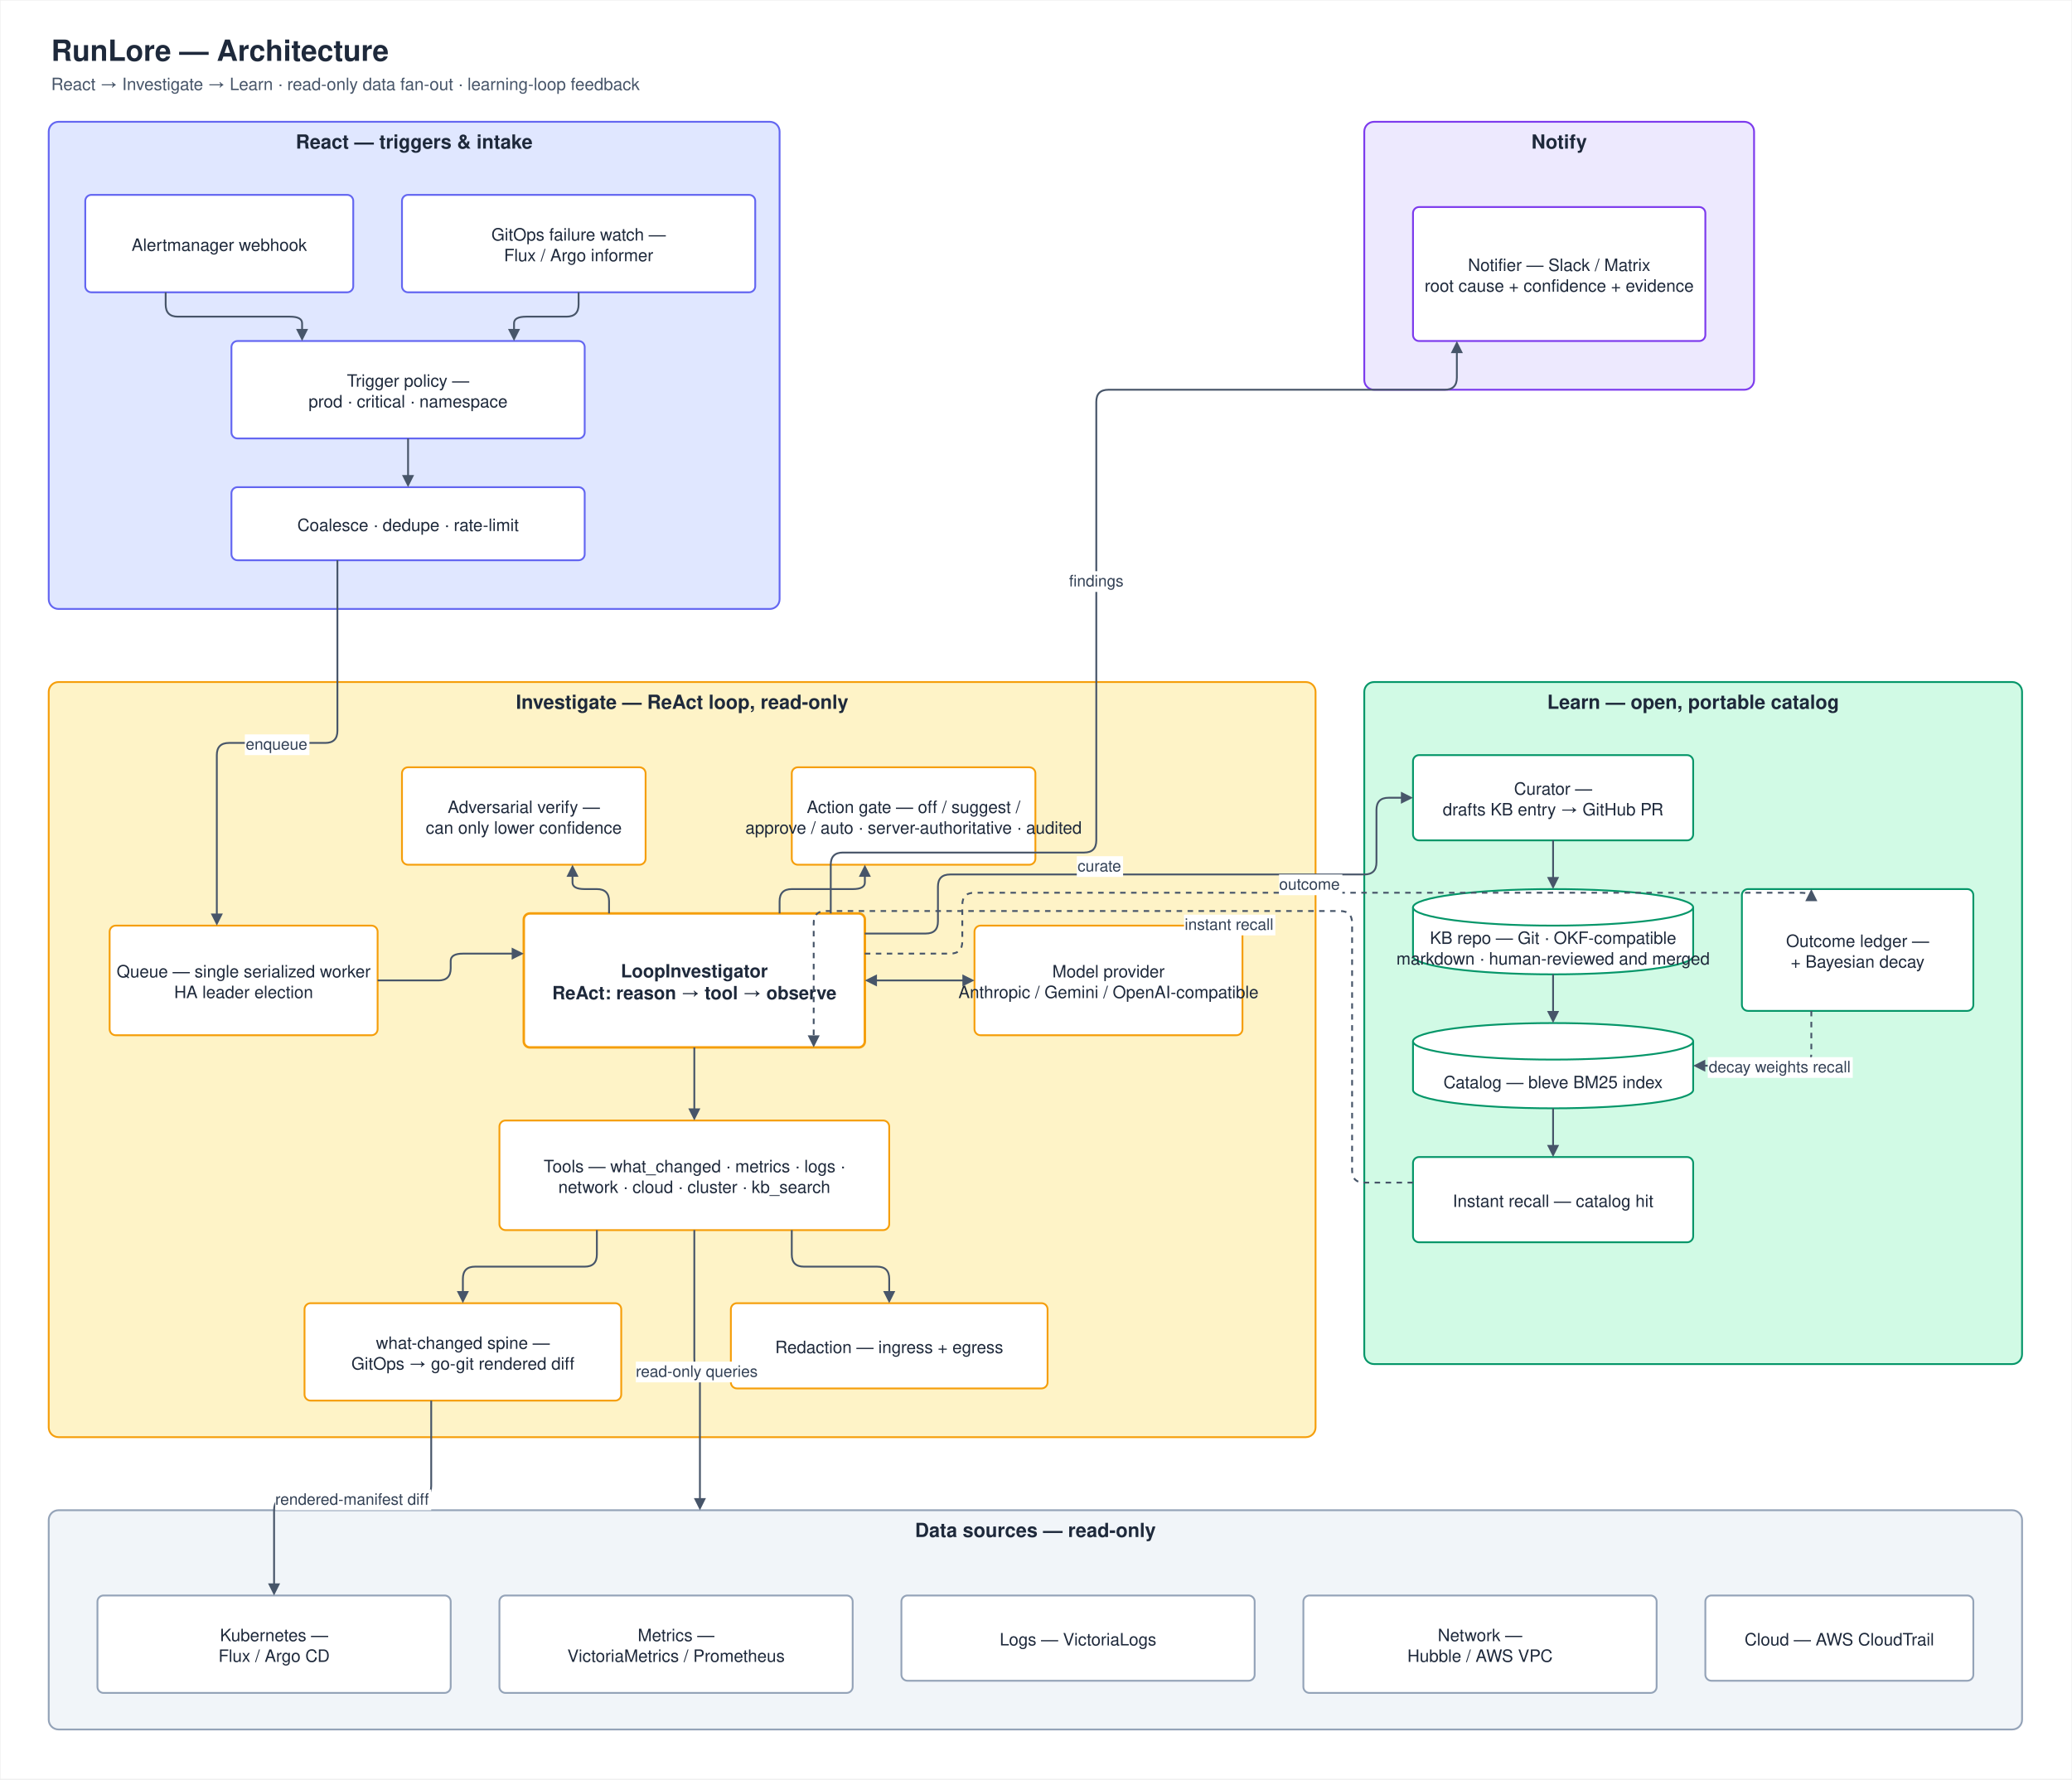
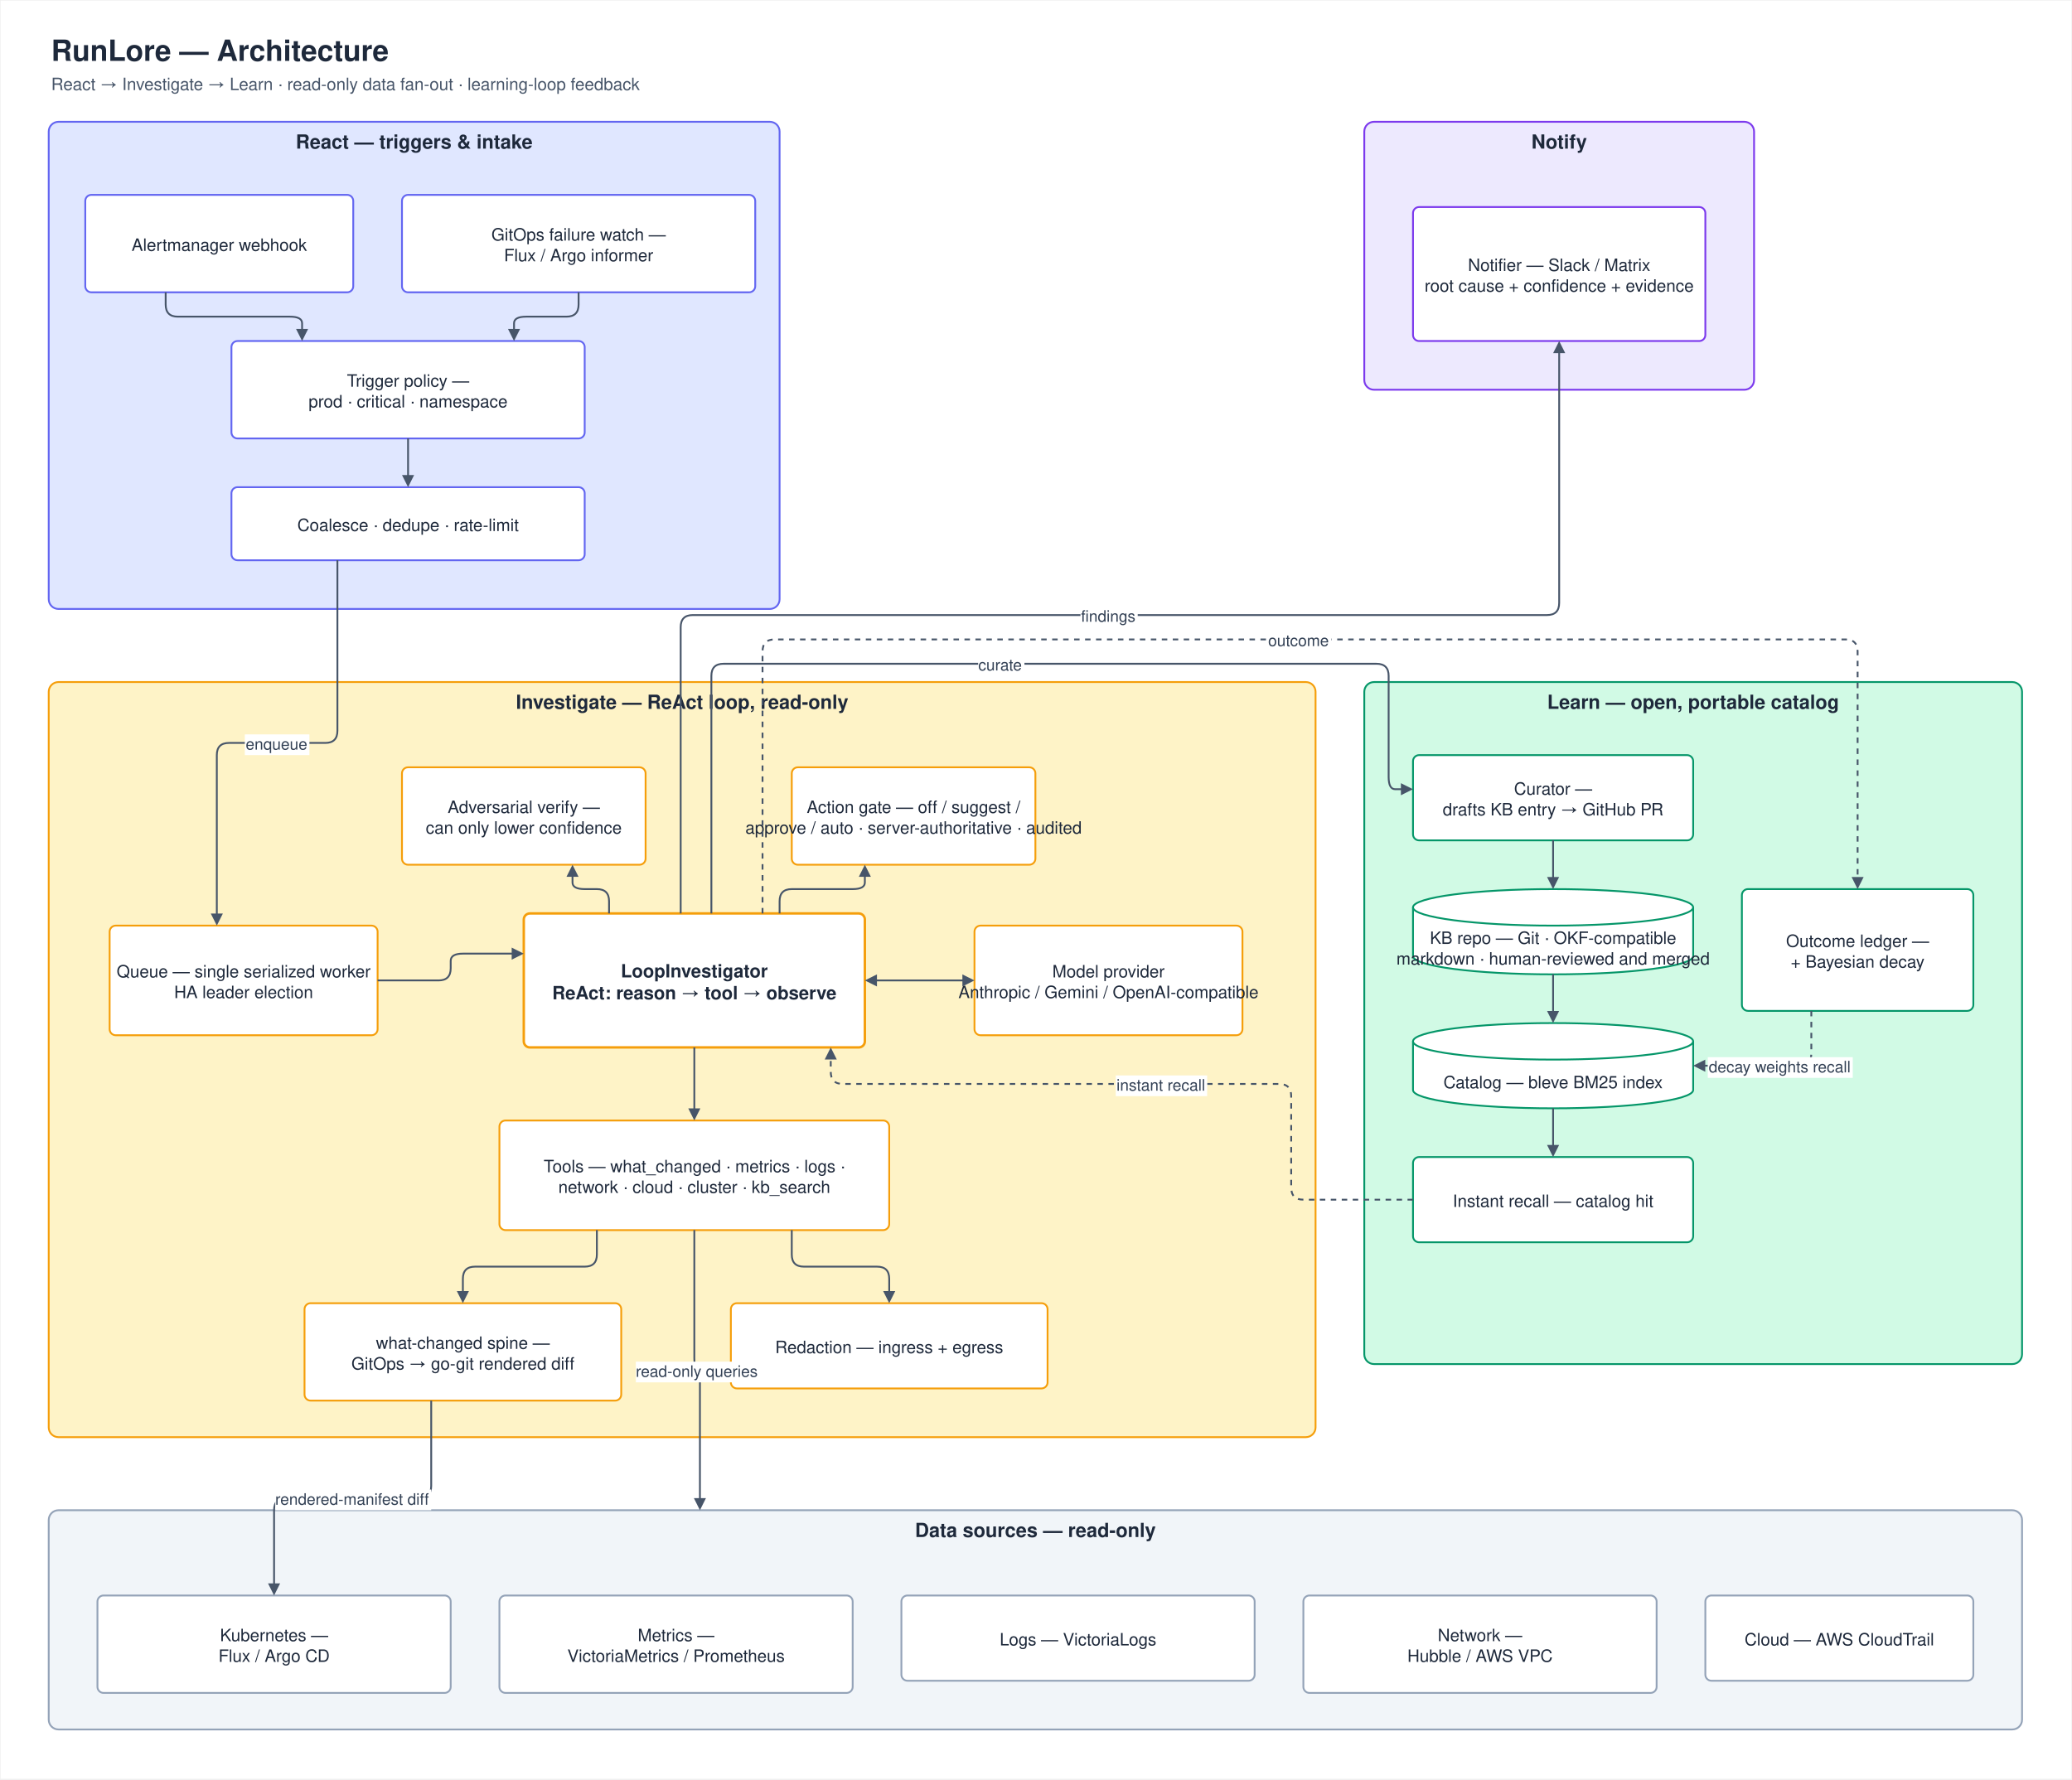
<svg xmlns="http://www.w3.org/2000/svg" style="background: transparent; background-color: transparent; color-scheme: light dark;" version="1.1" width="1701px" height="1461px" viewBox="0 0 1701 1461">
  <defs />
  <g>
    <g data-cell-id="0">
      <g data-cell-id="1">
        <g data-cell-id="bg">
          <g transform="translate(0.5,0.5)">
            <rect x="0" y="0" width="1700" height="1460" fill="#ffffff" stroke="none" pointer-events="all" style="fill: light-dark(rgb(255, 255, 255), rgb(18, 18, 18));" />
          </g>
        </g>
        <g data-cell-id="title">
          <g transform="translate(0.5,0.5)">
            <rect x="40" y="20" width="700" height="32" fill="none" stroke="none" pointer-events="all" />
          </g>
          <g>
            <g fill="#1E293B" font-family="Helvetica" font-weight="bold" text-anchor="start" font-size="24px" style="fill: light-dark(rgb(30, 41, 59), rgb(195, 204, 220));">
              <text x="42" y="50">RunLore — Architecture</text>
            </g>
          </g>
        </g>
        <g data-cell-id="subtitle">
          <g transform="translate(0.5,0.5)">
            <rect x="40" y="54" width="800" height="22" fill="none" stroke="none" pointer-events="all" />
          </g>
          <g>
            <g fill="#475569" font-family="Helvetica" text-anchor="start" font-size="14px" style="fill: light-dark(rgb(71, 85, 105), rgb(155, 167, 184));">
              <text x="42" y="74">React → Investigate → Learn · read-only data fan-out · learning-loop feedback</text>
            </g>
          </g>
        </g>
        <g data-cell-id="react">
          <g>
            <rect x="40" y="100" width="600" height="400" rx="8" ry="8" fill="#e0e7ff" stroke="#6366f1" stroke-width="1.5" pointer-events="all" style="fill: light-dark(rgb(224, 231, 255), rgb(31, 38, 58)); stroke: light-dark(rgb(99, 102, 241), rgb(130, 133, 252));" />
          </g>
          <g>
            <g fill="#1E293B" font-family="Helvetica" font-weight="bold" text-anchor="middle" font-size="16px" style="fill: light-dark(rgb(30, 41, 59), rgb(195, 204, 220));">
              <text x="340" y="122">React — triggers &amp; intake</text>
            </g>
          </g>
        </g>
        <g data-cell-id="A1">
          <g>
            <rect x="70" y="160" width="220" height="80" rx="5" ry="5" fill="#ffffff" stroke="#6366f1" stroke-width="1.5" pointer-events="all" style="fill: light-dark(rgb(255, 255, 255), rgb(18, 18, 18)); stroke: light-dark(rgb(99, 102, 241), rgb(130, 133, 252));" />
          </g>
          <g>
            <g fill="#1E293B" font-family="Helvetica" text-anchor="middle" font-size="14px" style="fill: light-dark(rgb(30, 41, 59), rgb(195, 204, 220));">
              <text x="180" y="206">Alertmanager webhook</text>
            </g>
          </g>
        </g>
        <g data-cell-id="A2">
          <g>
            <rect x="330" y="160" width="290" height="80" rx="5" ry="5" fill="#ffffff" stroke="#6366f1" stroke-width="1.5" pointer-events="all" style="fill: light-dark(rgb(255, 255, 255), rgb(18, 18, 18)); stroke: light-dark(rgb(99, 102, 241), rgb(130, 133, 252));" />
          </g>
          <g>
            <g fill="#1E293B" font-family="Helvetica" text-anchor="middle" font-size="14px" style="fill: light-dark(rgb(30, 41, 59), rgb(195, 204, 220));">
              <text x="475" y="197.5">GitOps failure watch —</text>
              <text x="475" y="214.5">Flux / Argo informer</text>
            </g>
          </g>
        </g>
        <g data-cell-id="A3">
          <g>
            <rect x="190" y="280" width="290" height="80" rx="5" ry="5" fill="#ffffff" stroke="#6366f1" stroke-width="1.5" pointer-events="all" style="fill: light-dark(rgb(255, 255, 255), rgb(18, 18, 18)); stroke: light-dark(rgb(99, 102, 241), rgb(130, 133, 252));" />
          </g>
          <g>
            <g fill="#1E293B" font-family="Helvetica" text-anchor="middle" font-size="14px" style="fill: light-dark(rgb(30, 41, 59), rgb(195, 204, 220));">
              <text x="335" y="317.5">Trigger policy —</text>
              <text x="335" y="334.5">prod · critical · namespace</text>
            </g>
          </g>
        </g>
        <g data-cell-id="A4">
          <g>
            <rect x="190" y="400" width="290" height="60" rx="5" ry="5" fill="#ffffff" stroke="#6366f1" stroke-width="1.5" pointer-events="all" style="fill: light-dark(rgb(255, 255, 255), rgb(18, 18, 18)); stroke: light-dark(rgb(99, 102, 241), rgb(130, 133, 252));" />
          </g>
          <g>
            <g fill="#1E293B" font-family="Helvetica" text-anchor="middle" font-size="14px" style="fill: light-dark(rgb(30, 41, 59), rgb(195, 204, 220));">
              <text x="335" y="436">Coalesce · dedupe · rate-limit</text>
            </g>
          </g>
        </g>
        <g data-cell-id="notify">
          <g>
            <rect x="1120" y="100" width="320" height="220" rx="8" ry="8" fill="#ede9fe" stroke="#7c3aed" stroke-width="1.5" pointer-events="all" style="fill: light-dark(rgb(237, 233, 254), rgb(37, 33, 51)); stroke: light-dark(rgb(124, 58, 237), rgb(197, 141, 255));" />
          </g>
          <g>
            <g fill="#1E293B" font-family="Helvetica" font-weight="bold" text-anchor="middle" font-size="16px" style="fill: light-dark(rgb(30, 41, 59), rgb(195, 204, 220));">
              <text x="1280" y="122">Notify</text>
            </g>
          </g>
        </g>
        <g data-cell-id="OUT">
          <g>
            <rect x="1160" y="170" width="240" height="110" rx="5" ry="5" fill="#ffffff" stroke="#7c3aed" stroke-width="1.5" pointer-events="all" style="fill: light-dark(rgb(255, 255, 255), rgb(18, 18, 18)); stroke: light-dark(rgb(124, 58, 237), rgb(197, 141, 255));" />
          </g>
          <g>
            <g fill="#1E293B" font-family="Helvetica" text-anchor="middle" font-size="14px" style="fill: light-dark(rgb(30, 41, 59), rgb(195, 204, 220));">
              <text x="1280" y="222.5">Notifier — Slack / Matrix</text>
              <text x="1280" y="239.5">root cause + confidence + evidence</text>
            </g>
          </g>
        </g>
        <g data-cell-id="invest">
          <g>
            <rect x="40" y="560" width="1040" height="620" rx="8" ry="8" fill="#fef3c7" stroke="#f59e0b" stroke-width="1.5" pointer-events="all" style="fill: light-dark(rgb(254, 243, 199), rgb(39, 30, 0)); stroke: light-dark(rgb(245, 158, 11), rgb(162, 87, 0));" />
          </g>
          <g>
            <g fill="#1E293B" font-family="Helvetica" font-weight="bold" text-anchor="middle" font-size="16px" style="fill: light-dark(rgb(30, 41, 59), rgb(195, 204, 220));">
              <text x="560" y="582">Investigate — ReAct loop, read-only</text>
            </g>
          </g>
        </g>
        <g data-cell-id="B5">
          <g>
            <rect x="330" y="630" width="200" height="80" rx="5" ry="5" fill="#ffffff" stroke="#f59e0b" stroke-width="1.5" pointer-events="all" style="fill: light-dark(rgb(255, 255, 255), rgb(18, 18, 18)); stroke: light-dark(rgb(245, 158, 11), rgb(162, 87, 0));" />
          </g>
          <g>
            <g fill="#1E293B" font-family="Helvetica" text-anchor="middle" font-size="14px" style="fill: light-dark(rgb(30, 41, 59), rgb(195, 204, 220));">
              <text x="430" y="667.5">Adversarial verify —</text>
              <text x="430" y="684.5">can only lower confidence</text>
            </g>
          </g>
        </g>
        <g data-cell-id="B7">
          <g>
            <rect x="650" y="630" width="200" height="80" rx="5" ry="5" fill="#ffffff" stroke="#f59e0b" stroke-width="1.5" pointer-events="all" style="fill: light-dark(rgb(255, 255, 255), rgb(18, 18, 18)); stroke: light-dark(rgb(245, 158, 11), rgb(162, 87, 0));" />
          </g>
          <g>
            <g fill="#1E293B" font-family="Helvetica" text-anchor="middle" font-size="14px" style="fill: light-dark(rgb(30, 41, 59), rgb(195, 204, 220));">
              <text x="750" y="667.5">Action gate — off / suggest /</text>
              <text x="750" y="684.5">approve / auto · server-authoritative · audited</text>
            </g>
          </g>
        </g>
        <g data-cell-id="B0">
          <g>
            <rect x="90" y="760" width="220" height="90" rx="5" ry="5" fill="#ffffff" stroke="#f59e0b" stroke-width="1.5" pointer-events="all" style="fill: light-dark(rgb(255, 255, 255), rgb(18, 18, 18)); stroke: light-dark(rgb(245, 158, 11), rgb(162, 87, 0));" />
          </g>
          <g>
            <g fill="#1E293B" font-family="Helvetica" text-anchor="middle" font-size="14px" style="fill: light-dark(rgb(30, 41, 59), rgb(195, 204, 220));">
              <text x="200" y="802.5">Queue — single serialized worker</text>
              <text x="200" y="819.5">HA leader election</text>
            </g>
          </g>
        </g>
        <g data-cell-id="B1">
          <g>
            <rect x="430" y="750" width="280" height="110" rx="5" ry="5" fill="#ffffff" stroke="#f59e0b" stroke-width="2" pointer-events="all" style="fill: light-dark(rgb(255, 255, 255), rgb(18, 18, 18)); stroke: light-dark(rgb(245, 158, 11), rgb(162, 87, 0));" />
          </g>
          <g>
            <g fill="#1E293B" font-family="Helvetica" font-weight="bold" text-anchor="middle" font-size="15px" style="fill: light-dark(rgb(30, 41, 59), rgb(195, 204, 220));">
              <text x="570" y="802.5">LoopInvestigator</text>
              <text x="570" y="820.5">ReAct: reason → tool → observe</text>
            </g>
          </g>
        </g>
        <g data-cell-id="B2">
          <g>
            <rect x="800" y="760" width="220" height="90" rx="5" ry="5" fill="#ffffff" stroke="#f59e0b" stroke-width="1.5" pointer-events="all" style="fill: light-dark(rgb(255, 255, 255), rgb(18, 18, 18)); stroke: light-dark(rgb(245, 158, 11), rgb(162, 87, 0));" />
          </g>
          <g>
            <g fill="#1E293B" font-family="Helvetica" text-anchor="middle" font-size="14px" style="fill: light-dark(rgb(30, 41, 59), rgb(195, 204, 220));">
              <text x="910" y="802.5">Model provider</text>
              <text x="910" y="819.5">Anthropic / Gemini / OpenAI-compatible</text>
            </g>
          </g>
        </g>
        <g data-cell-id="B3">
          <g>
            <rect x="410" y="920" width="320" height="90" rx="5" ry="5" fill="#ffffff" stroke="#f59e0b" stroke-width="1.5" pointer-events="all" style="fill: light-dark(rgb(255, 255, 255), rgb(18, 18, 18)); stroke: light-dark(rgb(245, 158, 11), rgb(162, 87, 0));" />
          </g>
          <g>
            <g fill="#1E293B" font-family="Helvetica" text-anchor="middle" font-size="14px" style="fill: light-dark(rgb(30, 41, 59), rgb(195, 204, 220));">
              <text x="570" y="962.5">Tools — what_changed · metrics · logs ·</text>
              <text x="570" y="979.5">network · cloud · cluster · kb_search</text>
            </g>
          </g>
        </g>
        <g data-cell-id="B4">
          <g>
            <rect x="250" y="1070" width="260" height="80" rx="5" ry="5" fill="#ffffff" stroke="#f59e0b" stroke-width="1.5" pointer-events="all" style="fill: light-dark(rgb(255, 255, 255), rgb(18, 18, 18)); stroke: light-dark(rgb(245, 158, 11), rgb(162, 87, 0));" />
          </g>
          <g>
            <g fill="#1E293B" font-family="Helvetica" text-anchor="middle" font-size="14px" style="fill: light-dark(rgb(30, 41, 59), rgb(195, 204, 220));">
              <text x="380" y="1107.5">what-changed spine —</text>
              <text x="380" y="1124.5">GitOps → go-git rendered diff</text>
            </g>
          </g>
        </g>
        <g data-cell-id="B6">
          <g>
            <rect x="600" y="1070" width="260" height="70" rx="5" ry="5" fill="#ffffff" stroke="#f59e0b" stroke-width="1.5" pointer-events="all" style="fill: light-dark(rgb(255, 255, 255), rgb(18, 18, 18)); stroke: light-dark(rgb(245, 158, 11), rgb(162, 87, 0));" />
          </g>
          <g>
            <g fill="#1E293B" font-family="Helvetica" text-anchor="middle" font-size="14px" style="fill: light-dark(rgb(30, 41, 59), rgb(195, 204, 220));">
              <text x="730" y="1111">Redaction — ingress + egress</text>
            </g>
          </g>
        </g>
        <g data-cell-id="learn">
          <g>
            <rect x="1120" y="560" width="540" height="560" rx="8" ry="8" fill="#d1fae5" stroke="#059669" stroke-width="1.5" pointer-events="all" style="fill: light-dark(rgb(209, 250, 229), rgb(4, 39, 21)); stroke: light-dark(rgb(5, 150, 105), rgb(42, 167, 128));" />
          </g>
          <g>
            <g fill="#1E293B" font-family="Helvetica" font-weight="bold" text-anchor="middle" font-size="16px" style="fill: light-dark(rgb(30, 41, 59), rgb(195, 204, 220));">
              <text x="1390" y="582">Learn — open, portable catalog</text>
            </g>
          </g>
        </g>
        <g data-cell-id="C1">
          <g>
            <rect x="1160" y="620" width="230" height="70" rx="5" ry="5" fill="#ffffff" stroke="#059669" stroke-width="1.5" pointer-events="all" style="fill: light-dark(rgb(255, 255, 255), rgb(18, 18, 18)); stroke: light-dark(rgb(5, 150, 105), rgb(42, 167, 128));" />
          </g>
          <g>
            <g fill="#1E293B" font-family="Helvetica" text-anchor="middle" font-size="14px" style="fill: light-dark(rgb(30, 41, 59), rgb(195, 204, 220));">
              <text x="1275" y="652.5">Curator —</text>
              <text x="1275" y="669.5">drafts KB entry → GitHub PR</text>
            </g>
          </g>
        </g>
        <g data-cell-id="C2">
          <g>
            <path d="M 1160 745 C 1160 736.72 1211.49 730 1275 730 C 1305.5 730 1334.75 731.58 1356.32 734.39 C 1377.88 737.21 1390 741.02 1390 745 L 1390 785 C 1390 793.28 1338.51 800 1275 800 C 1211.49 800 1160 793.28 1160 785 Z" fill="#ffffff" stroke="#059669" stroke-width="1.5" stroke-miterlimit="10" pointer-events="all" style="fill: light-dark(rgb(255, 255, 255), rgb(18, 18, 18)); stroke: light-dark(rgb(5, 150, 105), rgb(42, 167, 128));" />
            <path d="M 1390 745 C 1390 753.28 1338.51 760 1275 760 C 1211.49 760 1160 753.28 1160 745" fill="none" stroke="#059669" stroke-width="1.5" stroke-miterlimit="10" pointer-events="all" style="stroke: light-dark(rgb(5, 150, 105), rgb(42, 167, 128));" />
          </g>
          <g>
            <g fill="#1E293B" font-family="Helvetica" text-anchor="middle" font-size="14px" style="fill: light-dark(rgb(30, 41, 59), rgb(195, 204, 220));">
              <text x="1275" y="775">KB repo — Git · OKF-compatible</text>
              <text x="1275" y="792">markdown · human-reviewed and merged</text>
            </g>
          </g>
        </g>
        <g data-cell-id="C3">
          <g>
            <path d="M 1160 855 C 1160 846.72 1211.49 840 1275 840 C 1305.5 840 1334.75 841.58 1356.32 844.39 C 1377.88 847.21 1390 851.02 1390 855 L 1390 895 C 1390 903.28 1338.51 910 1275 910 C 1211.49 910 1160 903.28 1160 895 Z" fill="#ffffff" stroke="#059669" stroke-width="1.5" stroke-miterlimit="10" pointer-events="all" style="fill: light-dark(rgb(255, 255, 255), rgb(18, 18, 18)); stroke: light-dark(rgb(5, 150, 105), rgb(42, 167, 128));" />
            <path d="M 1390 855 C 1390 863.28 1338.51 870 1275 870 C 1211.49 870 1160 863.28 1160 855" fill="none" stroke="#059669" stroke-width="1.5" stroke-miterlimit="10" pointer-events="all" style="stroke: light-dark(rgb(5, 150, 105), rgb(42, 167, 128));" />
          </g>
          <g>
            <g fill="#1E293B" font-family="Helvetica" text-anchor="middle" font-size="14px" style="fill: light-dark(rgb(30, 41, 59), rgb(195, 204, 220));">
              <text x="1275" y="893.5">Catalog — bleve BM25 index</text>
            </g>
          </g>
        </g>
        <g data-cell-id="C4">
          <g>
            <rect x="1160" y="950" width="230" height="70" rx="5" ry="5" fill="#ffffff" stroke="#059669" stroke-width="1.5" pointer-events="all" style="fill: light-dark(rgb(255, 255, 255), rgb(18, 18, 18)); stroke: light-dark(rgb(5, 150, 105), rgb(42, 167, 128));" />
          </g>
          <g>
            <g fill="#1E293B" font-family="Helvetica" text-anchor="middle" font-size="14px" style="fill: light-dark(rgb(30, 41, 59), rgb(195, 204, 220));">
              <text x="1275" y="991">Instant recall — catalog hit</text>
            </g>
          </g>
        </g>
        <g data-cell-id="C5">
          <g>
            <rect x="1430" y="730" width="190" height="100" rx="5" ry="5" fill="#ffffff" stroke="#059669" stroke-width="1.5" pointer-events="all" style="fill: light-dark(rgb(255, 255, 255), rgb(18, 18, 18)); stroke: light-dark(rgb(5, 150, 105), rgb(42, 167, 128));" />
          </g>
          <g>
            <g fill="#1E293B" font-family="Helvetica" text-anchor="middle" font-size="14px" style="fill: light-dark(rgb(30, 41, 59), rgb(195, 204, 220));">
              <text x="1525" y="777.5">Outcome ledger —</text>
              <text x="1525" y="794.5">+ Bayesian decay</text>
            </g>
          </g>
        </g>
        <g data-cell-id="data">
          <g>
            <rect x="40" y="1240" width="1620" height="180" rx="8" ry="8" fill="#f1f5f9" stroke="#94a3b8" stroke-width="1.5" pointer-events="all" style="fill: light-dark(rgb(241, 245, 249), rgb(23, 27, 30)); stroke: light-dark(rgb(148, 163, 184), rgb(87, 100, 118));" />
          </g>
          <g>
            <g fill="#1E293B" font-family="Helvetica" font-weight="bold" text-anchor="middle" font-size="16px" style="fill: light-dark(rgb(30, 41, 59), rgb(195, 204, 220));">
              <text x="850" y="1262">Data sources — read-only</text>
            </g>
          </g>
        </g>
        <g data-cell-id="D1">
          <g>
            <rect x="80" y="1310" width="290" height="80" rx="5" ry="5" fill="#ffffff" stroke="#94a3b8" stroke-width="1.5" pointer-events="all" style="fill: light-dark(rgb(255, 255, 255), rgb(18, 18, 18)); stroke: light-dark(rgb(148, 163, 184), rgb(87, 100, 118));" />
          </g>
          <g>
            <g fill="#1E293B" font-family="Helvetica" text-anchor="middle" font-size="14px" style="fill: light-dark(rgb(30, 41, 59), rgb(195, 204, 220));">
              <text x="225" y="1347.5">Kubernetes —</text>
              <text x="225" y="1364.5">Flux / Argo CD</text>
            </g>
          </g>
        </g>
        <g data-cell-id="D2">
          <g>
            <rect x="410" y="1310" width="290" height="80" rx="5" ry="5" fill="#ffffff" stroke="#94a3b8" stroke-width="1.5" pointer-events="all" style="fill: light-dark(rgb(255, 255, 255), rgb(18, 18, 18)); stroke: light-dark(rgb(148, 163, 184), rgb(87, 100, 118));" />
          </g>
          <g>
            <g fill="#1E293B" font-family="Helvetica" text-anchor="middle" font-size="14px" style="fill: light-dark(rgb(30, 41, 59), rgb(195, 204, 220));">
              <text x="555" y="1347.5">Metrics —</text>
              <text x="555" y="1364.5">VictoriaMetrics / Prometheus</text>
            </g>
          </g>
        </g>
        <g data-cell-id="D3">
          <g>
            <rect x="740" y="1310" width="290" height="70" rx="5" ry="5" fill="#ffffff" stroke="#94a3b8" stroke-width="1.5" pointer-events="all" style="fill: light-dark(rgb(255, 255, 255), rgb(18, 18, 18)); stroke: light-dark(rgb(148, 163, 184), rgb(87, 100, 118));" />
          </g>
          <g>
            <g fill="#1E293B" font-family="Helvetica" text-anchor="middle" font-size="14px" style="fill: light-dark(rgb(30, 41, 59), rgb(195, 204, 220));">
              <text x="885" y="1351">Logs — VictoriaLogs</text>
            </g>
          </g>
        </g>
        <g data-cell-id="D4">
          <g>
            <rect x="1070" y="1310" width="290" height="80" rx="5" ry="5" fill="#ffffff" stroke="#94a3b8" stroke-width="1.5" pointer-events="all" style="fill: light-dark(rgb(255, 255, 255), rgb(18, 18, 18)); stroke: light-dark(rgb(148, 163, 184), rgb(87, 100, 118));" />
          </g>
          <g>
            <g fill="#1E293B" font-family="Helvetica" text-anchor="middle" font-size="14px" style="fill: light-dark(rgb(30, 41, 59), rgb(195, 204, 220));">
              <text x="1215" y="1347.5">Network —</text>
              <text x="1215" y="1364.5">Hubble / AWS VPC</text>
            </g>
          </g>
        </g>
        <g data-cell-id="D5">
          <g>
            <rect x="1400" y="1310" width="220" height="70" rx="5" ry="5" fill="#ffffff" stroke="#94a3b8" stroke-width="1.5" pointer-events="all" style="fill: light-dark(rgb(255, 255, 255), rgb(18, 18, 18)); stroke: light-dark(rgb(148, 163, 184), rgb(87, 100, 118));" />
          </g>
          <g>
            <g fill="#1E293B" font-family="Helvetica" text-anchor="middle" font-size="14px" style="fill: light-dark(rgb(30, 41, 59), rgb(195, 204, 220));">
              <text x="1510" y="1351">Cloud — AWS CloudTrail</text>
            </g>
          </g>
        </g>
        <g data-cell-id="e-A1-A3">
          <g>
            <path d="M 136 240 L 136 250 Q 136 260 146 260 L 238 260 Q 248 260 248 265.41 L 248 270.82" fill="none" stroke="#475569" stroke-width="1.5" stroke-miterlimit="10" pointer-events="stroke" style="stroke: light-dark(rgb(71, 85, 105), rgb(155, 167, 184));" />
            <path d="M 248 278.32 L 244.25 270.82 L 251.75 270.82 Z" fill="#475569" stroke="#475569" stroke-width="1.5" stroke-miterlimit="10" pointer-events="all" style="fill: light-dark(rgb(71, 85, 105), rgb(155, 167, 184)); stroke: light-dark(rgb(71, 85, 105), rgb(155, 167, 184));" />
          </g>
        </g>
        <g data-cell-id="e-A2-A3">
          <g>
            <path d="M 475 240 L 475 250 Q 475 260 465 260 L 432 260 Q 422 260 422 265.41 L 422 270.82" fill="none" stroke="#475569" stroke-width="1.5" stroke-miterlimit="10" pointer-events="stroke" style="stroke: light-dark(rgb(71, 85, 105), rgb(155, 167, 184));" />
            <path d="M 422 278.32 L 418.25 270.82 L 425.75 270.82 Z" fill="#475569" stroke="#475569" stroke-width="1.5" stroke-miterlimit="10" pointer-events="all" style="fill: light-dark(rgb(71, 85, 105), rgb(155, 167, 184)); stroke: light-dark(rgb(71, 85, 105), rgb(155, 167, 184));" />
          </g>
        </g>
        <g data-cell-id="e-A3-A4">
          <g>
            <path d="M 335 360 L 335 390.82" fill="none" stroke="#475569" stroke-width="1.5" stroke-miterlimit="10" pointer-events="stroke" style="stroke: light-dark(rgb(71, 85, 105), rgb(155, 167, 184));" />
            <path d="M 335 398.32 L 331.25 390.82 L 338.75 390.82 Z" fill="#475569" stroke="#475569" stroke-width="1.5" stroke-miterlimit="10" pointer-events="all" style="fill: light-dark(rgb(71, 85, 105), rgb(155, 167, 184)); stroke: light-dark(rgb(71, 85, 105), rgb(155, 167, 184));" />
          </g>
        </g>
        <g data-cell-id="e-A4-B0">
          <g>
            <path d="M 277 460 L 277 600 Q 277 610 267 610 L 188 610 Q 178 610 178 620 L 178 750.82" fill="none" stroke="#475569" stroke-width="1.5" stroke-miterlimit="10" pointer-events="stroke" style="stroke: light-dark(rgb(71, 85, 105), rgb(155, 167, 184));" />
            <path d="M 178 758.32 L 174.25 750.82 L 181.75 750.82 Z" fill="#475569" stroke="#475569" stroke-width="1.5" stroke-miterlimit="10" pointer-events="all" style="fill: light-dark(rgb(71, 85, 105), rgb(155, 167, 184)); stroke: light-dark(rgb(71, 85, 105), rgb(155, 167, 184));" />
          </g>
          <g>
            <g fill="#334155" font-family="Helvetica" text-anchor="middle" font-size="13px" style="fill: light-dark(rgb(51, 65, 85), rgb(172, 184, 201));">
              <rect fill="#ffffff" stroke="none" x="201" y="603" width="53" height="17" stroke-width="0" style="fill: light-dark(rgb(255, 255, 255), rgb(18, 18, 18));" />
              <text x="227" y="615.5">enqueue</text>
            </g>
          </g>
        </g>
        <g data-cell-id="e-B0-B1">
          <g>
            <path d="M 310 805 L 360 805 Q 370 805 370 795 L 370 789 Q 370 783 380 783 L 420.82 783" fill="none" stroke="#475569" stroke-width="1.5" stroke-miterlimit="10" pointer-events="stroke" style="stroke: light-dark(rgb(71, 85, 105), rgb(155, 167, 184));" />
            <path d="M 428.32 783 L 420.82 786.75 L 420.82 779.25 Z" fill="#475569" stroke="#475569" stroke-width="1.5" stroke-miterlimit="10" pointer-events="all" style="fill: light-dark(rgb(71, 85, 105), rgb(155, 167, 184)); stroke: light-dark(rgb(71, 85, 105), rgb(155, 167, 184));" />
          </g>
        </g>
        <g data-cell-id="e-B1-B2">
          <g>
            <path d="M 719.18 805 L 790.82 805" fill="none" stroke="#475569" stroke-width="1.5" stroke-miterlimit="10" pointer-events="stroke" style="stroke: light-dark(rgb(71, 85, 105), rgb(155, 167, 184));" />
            <path d="M 711.68 805 L 719.18 801.25 L 719.18 808.75 Z" fill="#475569" stroke="#475569" stroke-width="1.5" stroke-miterlimit="10" pointer-events="all" style="fill: light-dark(rgb(71, 85, 105), rgb(155, 167, 184)); stroke: light-dark(rgb(71, 85, 105), rgb(155, 167, 184));" />
            <path d="M 798.32 805 L 790.82 808.75 L 790.82 801.25 Z" fill="#475569" stroke="#475569" stroke-width="1.5" stroke-miterlimit="10" pointer-events="all" style="fill: light-dark(rgb(71, 85, 105), rgb(155, 167, 184)); stroke: light-dark(rgb(71, 85, 105), rgb(155, 167, 184));" />
          </g>
        </g>
        <g data-cell-id="e-B1-B3">
          <g>
            <path d="M 570 860 L 570 910.82" fill="none" stroke="#475569" stroke-width="1.5" stroke-miterlimit="10" pointer-events="stroke" style="stroke: light-dark(rgb(71, 85, 105), rgb(155, 167, 184));" />
            <path d="M 570 918.32 L 566.25 910.82 L 573.75 910.82 Z" fill="#475569" stroke="#475569" stroke-width="1.5" stroke-miterlimit="10" pointer-events="all" style="fill: light-dark(rgb(71, 85, 105), rgb(155, 167, 184)); stroke: light-dark(rgb(71, 85, 105), rgb(155, 167, 184));" />
          </g>
        </g>
        <g data-cell-id="e-B3-B4">
          <g>
            <path d="M 490 1010 L 490 1030 Q 490 1040 480 1040 L 390 1040 Q 380 1040 380 1050 L 380 1060.82" fill="none" stroke="#475569" stroke-width="1.5" stroke-miterlimit="10" pointer-events="stroke" style="stroke: light-dark(rgb(71, 85, 105), rgb(155, 167, 184));" />
            <path d="M 380 1068.32 L 376.25 1060.82 L 383.75 1060.82 Z" fill="#475569" stroke="#475569" stroke-width="1.5" stroke-miterlimit="10" pointer-events="all" style="fill: light-dark(rgb(71, 85, 105), rgb(155, 167, 184)); stroke: light-dark(rgb(71, 85, 105), rgb(155, 167, 184));" />
          </g>
        </g>
        <g data-cell-id="e-B3-B6">
          <g>
            <path d="M 650 1010 L 650 1030 Q 650 1040 660 1040 L 720 1040 Q 730 1040 730 1050 L 730 1060.82" fill="none" stroke="#475569" stroke-width="1.5" stroke-miterlimit="10" pointer-events="stroke" style="stroke: light-dark(rgb(71, 85, 105), rgb(155, 167, 184));" />
            <path d="M 730 1068.32 L 726.25 1060.82 L 733.75 1060.82 Z" fill="#475569" stroke="#475569" stroke-width="1.5" stroke-miterlimit="10" pointer-events="all" style="fill: light-dark(rgb(71, 85, 105), rgb(155, 167, 184)); stroke: light-dark(rgb(71, 85, 105), rgb(155, 167, 184));" />
          </g>
        </g>
        <g data-cell-id="e-B1-B5">
          <g>
            <path d="M 500 750 L 500 740 Q 500 730 490 730 L 480 730 Q 470 730 470 724.59 L 470 719.18" fill="none" stroke="#475569" stroke-width="1.5" stroke-miterlimit="10" pointer-events="stroke" style="stroke: light-dark(rgb(71, 85, 105), rgb(155, 167, 184));" />
            <path d="M 470 711.68 L 473.75 719.18 L 466.25 719.18 Z" fill="#475569" stroke="#475569" stroke-width="1.5" stroke-miterlimit="10" pointer-events="all" style="fill: light-dark(rgb(71, 85, 105), rgb(155, 167, 184)); stroke: light-dark(rgb(71, 85, 105), rgb(155, 167, 184));" />
          </g>
        </g>
        <g data-cell-id="e-B1-B7">
          <g>
            <path d="M 640 750 L 640 740 Q 640 730 650 730 L 700 730 Q 710 730 710 724.59 L 710 719.18" fill="none" stroke="#475569" stroke-width="1.5" stroke-miterlimit="10" pointer-events="stroke" style="stroke: light-dark(rgb(71, 85, 105), rgb(155, 167, 184));" />
            <path d="M 710 711.68 L 713.75 719.18 L 706.25 719.18 Z" fill="#475569" stroke="#475569" stroke-width="1.5" stroke-miterlimit="10" pointer-events="all" style="fill: light-dark(rgb(71, 85, 105), rgb(155, 167, 184)); stroke: light-dark(rgb(71, 85, 105), rgb(155, 167, 184));" />
          </g>
        </g>
        <g data-cell-id="e-B3-DATA">
          <g>
            <path d="M 570 1010 L 570 1115 Q 570 1125 572.3 1125 L 573.45 1125 Q 574.6 1125 574.6 1135 L 574.6 1230.82" fill="none" stroke="#475569" stroke-width="1.5" stroke-miterlimit="10" pointer-events="stroke" style="stroke: light-dark(rgb(71, 85, 105), rgb(155, 167, 184));" />
            <path d="M 574.6 1238.32 L 570.85 1230.82 L 578.35 1230.82 Z" fill="#475569" stroke="#475569" stroke-width="1.5" stroke-miterlimit="10" pointer-events="all" style="fill: light-dark(rgb(71, 85, 105), rgb(155, 167, 184)); stroke: light-dark(rgb(71, 85, 105), rgb(155, 167, 184));" />
          </g>
          <g>
            <g fill="#334155" font-family="Helvetica" text-anchor="middle" font-size="13px" style="fill: light-dark(rgb(51, 65, 85), rgb(172, 184, 201));">
              <rect fill="#ffffff" stroke="none" x="522" y="1118" width="102" height="17" stroke-width="0" style="fill: light-dark(rgb(255, 255, 255), rgb(18, 18, 18));" />
              <text x="572" y="1130.5">read-only queries</text>
            </g>
          </g>
        </g>
        <g data-cell-id="e-B4-D1">
          <g>
            <path d="M 354 1150 L 354 1220 Q 354 1230 344 1230 L 235 1230 Q 225 1230 225 1240 L 225 1300.82" fill="none" stroke="#475569" stroke-width="1.5" stroke-miterlimit="10" pointer-events="stroke" style="stroke: light-dark(rgb(71, 85, 105), rgb(155, 167, 184));" />
            <path d="M 225 1308.32 L 221.25 1300.82 L 228.75 1300.82 Z" fill="#475569" stroke="#475569" stroke-width="1.5" stroke-miterlimit="10" pointer-events="all" style="fill: light-dark(rgb(71, 85, 105), rgb(155, 167, 184)); stroke: light-dark(rgb(71, 85, 105), rgb(155, 167, 184));" />
          </g>
          <g>
            <g fill="#334155" font-family="Helvetica" text-anchor="middle" font-size="13px" style="fill: light-dark(rgb(51, 65, 85), rgb(172, 184, 201));">
              <rect fill="#ffffff" stroke="none" x="226" y="1223" width="128" height="17" stroke-width="0" style="fill: light-dark(rgb(255, 255, 255), rgb(18, 18, 18));" />
              <text x="289" y="1235.5">rendered-manifest diff</text>
            </g>
          </g>
        </g>
        <g data-cell-id="e-B1-OUT">
          <g>
-             <path d="M 682 750 L 682 710 Q 682 700 692 700 L 890 700 Q 900 700 900 690 L 900 330 Q 900 320 910 320 L 1186 320 Q 1196 320 1196 310 L 1196 289.18" fill="none" stroke="#475569" stroke-width="1.5" stroke-miterlimit="10" pointer-events="stroke" style="stroke: light-dark(rgb(71, 85, 105), rgb(155, 167, 184));" />
-             <path d="M 1196 281.68 L 1199.75 289.18 L 1192.25 289.18 Z" fill="#475569" stroke="#475569" stroke-width="1.5" stroke-miterlimit="10" pointer-events="all" style="fill: light-dark(rgb(71, 85, 105), rgb(155, 167, 184)); stroke: light-dark(rgb(71, 85, 105), rgb(155, 167, 184));" />
-           </g>
-           <g>
-             <g fill="#334155" font-family="Helvetica" text-anchor="middle" font-size="13px" style="fill: light-dark(rgb(51, 65, 85), rgb(172, 184, 201));">
-               <rect fill="#ffffff" stroke="none" x="877" y="469" width="47" height="17" stroke-width="0" style="fill: light-dark(rgb(255, 255, 255), rgb(18, 18, 18));" />
-               <text x="900" y="481.5">findings</text>
+             <path d="M 558.8 750 L 558.8 515 Q 558.8 505 568.8 505 L 1270 505 Q 1280 505 1280 495 L 1280 289.18" fill="none" stroke="#475569" stroke-width="1.5" stroke-miterlimit="10" pointer-events="stroke" style="stroke: light-dark(rgb(71, 85, 105), rgb(155, 167, 184));" />
+             <path d="M 1280 281.68 L 1283.75 289.18 L 1276.25 289.18 Z" fill="#475569" stroke="#475569" stroke-width="1.5" stroke-miterlimit="10" pointer-events="all" style="fill: light-dark(rgb(71, 85, 105), rgb(155, 167, 184)); stroke: light-dark(rgb(71, 85, 105), rgb(155, 167, 184));" />
+           </g>
+           <g>
+             <g fill="#334155" font-family="Helvetica" text-anchor="middle" font-size="13px" style="fill: light-dark(rgb(51, 65, 85), rgb(172, 184, 201));">
+               <rect fill="#ffffff" stroke="none" x="887" y="498" width="47" height="17" stroke-width="0" style="fill: light-dark(rgb(255, 255, 255), rgb(18, 18, 18));" />
+               <text x="909.8" y="510.5">findings</text>
            </g>
          </g>
        </g>
        <g data-cell-id="e-B1-C1">
          <g>
-             <path d="M 710 766.5 L 760 766.5 Q 770 766.5 770 756.5 L 770 728 Q 770 718 780 718 L 1120 718 Q 1130 718 1130 708 L 1130 665 Q 1130 655 1140 655 L 1150.82 655" fill="none" stroke="#475569" stroke-width="1.5" stroke-miterlimit="10" pointer-events="stroke" style="stroke: light-dark(rgb(71, 85, 105), rgb(155, 167, 184));" />
-             <path d="M 1158.32 655 L 1150.82 658.75 L 1150.82 651.25 Z" fill="#475569" stroke="#475569" stroke-width="1.5" stroke-miterlimit="10" pointer-events="all" style="fill: light-dark(rgb(71, 85, 105), rgb(155, 167, 184)); stroke: light-dark(rgb(71, 85, 105), rgb(155, 167, 184));" />
-           </g>
-           <g>
-             <g fill="#334155" font-family="Helvetica" text-anchor="middle" font-size="13px" style="fill: light-dark(rgb(51, 65, 85), rgb(172, 184, 201));">
-               <rect fill="#ffffff" stroke="none" x="884" y="703" width="38" height="17" stroke-width="0" style="fill: light-dark(rgb(255, 255, 255), rgb(18, 18, 18));" />
-               <text x="902.5" y="715.5">curate</text>
+             <path d="M 584 750 L 584 555 Q 584 545 594 545 L 1130 545 Q 1140 545 1140 555 L 1140 638 Q 1140 648 1145.41 648 L 1150.82 648" fill="none" stroke="#475569" stroke-width="1.5" stroke-miterlimit="10" pointer-events="stroke" style="stroke: light-dark(rgb(71, 85, 105), rgb(155, 167, 184));" />
+             <path d="M 1158.32 648 L 1150.82 651.75 L 1150.82 644.25 Z" fill="#475569" stroke="#475569" stroke-width="1.5" stroke-miterlimit="10" pointer-events="all" style="fill: light-dark(rgb(71, 85, 105), rgb(155, 167, 184)); stroke: light-dark(rgb(71, 85, 105), rgb(155, 167, 184));" />
+           </g>
+           <g>
+             <g fill="#334155" font-family="Helvetica" text-anchor="middle" font-size="13px" style="fill: light-dark(rgb(51, 65, 85), rgb(172, 184, 201));">
+               <rect fill="#ffffff" stroke="none" x="803" y="538" width="38" height="17" stroke-width="0" style="fill: light-dark(rgb(255, 255, 255), rgb(18, 18, 18));" />
+               <text x="821" y="550.5">curate</text>
            </g>
          </g>
        </g>
        <g data-cell-id="e-B1-C5">
          <g>
-             <path d="M 710 783 L 780 783 Q 790 783 790 773 L 790 743 Q 790 733 800 733 L 1477 733 Q 1487 733 1487 736.09 L 1487 739.18" fill="none" stroke="#475569" stroke-width="1.5" stroke-miterlimit="10" stroke-dasharray="4.5 4.5" pointer-events="stroke" style="stroke: light-dark(rgb(71, 85, 105), rgb(155, 167, 184));" />
-             <path d="M 1487 731.68 L 1490.75 739.18 L 1483.25 739.18 Z" fill="#475569" stroke="#475569" stroke-width="1.5" stroke-miterlimit="10" pointer-events="all" style="fill: light-dark(rgb(71, 85, 105), rgb(155, 167, 184)); stroke: light-dark(rgb(71, 85, 105), rgb(155, 167, 184));" />
-           </g>
-           <g>
-             <g fill="#334155" font-family="Helvetica" text-anchor="middle" font-size="13px" style="fill: light-dark(rgb(51, 65, 85), rgb(172, 184, 201));">
-               <rect fill="#ffffff" stroke="none" x="1050" y="718" width="52" height="17" stroke-width="0" style="fill: light-dark(rgb(255, 255, 255), rgb(18, 18, 18));" />
-               <text x="1075" y="730.5">outcome</text>
+             <path d="M 626 750 L 626 535 Q 626 525 636 525 L 1515 525 Q 1525 525 1525 535 L 1525 720.82" fill="none" stroke="#475569" stroke-width="1.5" stroke-miterlimit="10" stroke-dasharray="4.5 4.5" pointer-events="stroke" style="stroke: light-dark(rgb(71, 85, 105), rgb(155, 167, 184));" />
+             <path d="M 1525 728.32 L 1521.25 720.82 L 1528.75 720.82 Z" fill="#475569" stroke="#475569" stroke-width="1.5" stroke-miterlimit="10" pointer-events="all" style="fill: light-dark(rgb(71, 85, 105), rgb(155, 167, 184)); stroke: light-dark(rgb(71, 85, 105), rgb(155, 167, 184));" />
+           </g>
+           <g>
+             <g fill="#334155" font-family="Helvetica" text-anchor="middle" font-size="13px" style="fill: light-dark(rgb(51, 65, 85), rgb(172, 184, 201));">
+               <rect fill="#ffffff" stroke="none" x="1041" y="518" width="52" height="17" stroke-width="0" style="fill: light-dark(rgb(255, 255, 255), rgb(18, 18, 18));" />
+               <text x="1066" y="530.5">outcome</text>
            </g>
          </g>
        </g>
        <g data-cell-id="e-C4-B1">
          <g>
-             <path d="M 1160 971 L 1120 971 Q 1110 971 1110 961 L 1110 758 Q 1110 748 1100 748 L 678 748 Q 668 748 668 758 L 668 850.82" fill="none" stroke="#475569" stroke-width="1.5" stroke-miterlimit="10" stroke-dasharray="4.5 4.5" pointer-events="stroke" style="stroke: light-dark(rgb(71, 85, 105), rgb(155, 167, 184));" />
-             <path d="M 668 858.32 L 664.25 850.82 L 671.75 850.82 Z" fill="#475569" stroke="#475569" stroke-width="1.5" stroke-miterlimit="10" pointer-events="all" style="fill: light-dark(rgb(71, 85, 105), rgb(155, 167, 184)); stroke: light-dark(rgb(71, 85, 105), rgb(155, 167, 184));" />
-           </g>
-           <g>
-             <g fill="#334155" font-family="Helvetica" text-anchor="middle" font-size="13px" style="fill: light-dark(rgb(51, 65, 85), rgb(172, 184, 201));">
-               <rect fill="#ffffff" stroke="none" x="972" y="751" width="75" height="17" stroke-width="0" style="fill: light-dark(rgb(255, 255, 255), rgb(18, 18, 18));" />
-               <text x="1009" y="763.5">instant recall</text>
+             <path d="M 1160 985 L 1070 985 Q 1060 985 1060 975 L 1060 900 Q 1060 890 1050 890 L 692 890 Q 682 890 682 880 L 682 869.18" fill="none" stroke="#475569" stroke-width="1.5" stroke-miterlimit="10" stroke-dasharray="4.5 4.5" pointer-events="stroke" style="stroke: light-dark(rgb(71, 85, 105), rgb(155, 167, 184));" />
+             <path d="M 682 861.68 L 685.75 869.18 L 678.25 869.18 Z" fill="#475569" stroke="#475569" stroke-width="1.5" stroke-miterlimit="10" pointer-events="all" style="fill: light-dark(rgb(71, 85, 105), rgb(155, 167, 184)); stroke: light-dark(rgb(71, 85, 105), rgb(155, 167, 184));" />
+           </g>
+           <g>
+             <g fill="#334155" font-family="Helvetica" text-anchor="middle" font-size="13px" style="fill: light-dark(rgb(51, 65, 85), rgb(172, 184, 201));">
+               <rect fill="#ffffff" stroke="none" x="916" y="883" width="75" height="17" stroke-width="0" style="fill: light-dark(rgb(255, 255, 255), rgb(18, 18, 18));" />
+               <text x="953" y="895.5">instant recall</text>
            </g>
          </g>
        </g>
        <g data-cell-id="e-C1-C2">
          <g>
            <path d="M 1275 690 L 1275 720.82" fill="none" stroke="#475569" stroke-width="1.5" stroke-miterlimit="10" pointer-events="stroke" style="stroke: light-dark(rgb(71, 85, 105), rgb(155, 167, 184));" />
            <path d="M 1275 728.32 L 1271.25 720.82 L 1278.75 720.82 Z" fill="#475569" stroke="#475569" stroke-width="1.5" stroke-miterlimit="10" pointer-events="all" style="fill: light-dark(rgb(71, 85, 105), rgb(155, 167, 184)); stroke: light-dark(rgb(71, 85, 105), rgb(155, 167, 184));" />
          </g>
        </g>
        <g data-cell-id="e-C2-C3">
          <g>
            <path d="M 1275 800 L 1275 830.82" fill="none" stroke="#475569" stroke-width="1.5" stroke-miterlimit="10" pointer-events="stroke" style="stroke: light-dark(rgb(71, 85, 105), rgb(155, 167, 184));" />
            <path d="M 1275 838.32 L 1271.25 830.82 L 1278.75 830.82 Z" fill="#475569" stroke="#475569" stroke-width="1.5" stroke-miterlimit="10" pointer-events="all" style="fill: light-dark(rgb(71, 85, 105), rgb(155, 167, 184)); stroke: light-dark(rgb(71, 85, 105), rgb(155, 167, 184));" />
          </g>
        </g>
        <g data-cell-id="e-C3-C4">
          <g>
            <path d="M 1275 910 L 1275 940.82" fill="none" stroke="#475569" stroke-width="1.5" stroke-miterlimit="10" pointer-events="stroke" style="stroke: light-dark(rgb(71, 85, 105), rgb(155, 167, 184));" />
            <path d="M 1275 948.32 L 1271.25 940.82 L 1278.75 940.82 Z" fill="#475569" stroke="#475569" stroke-width="1.5" stroke-miterlimit="10" pointer-events="all" style="fill: light-dark(rgb(71, 85, 105), rgb(155, 167, 184)); stroke: light-dark(rgb(71, 85, 105), rgb(155, 167, 184));" />
          </g>
        </g>
        <g data-cell-id="e-C5-C3">
          <g>
            <path d="M 1487 830 L 1487 865 Q 1487 875 1477 875 L 1399.18 875" fill="none" stroke="#475569" stroke-width="1.5" stroke-miterlimit="10" stroke-dasharray="4.5 4.5" pointer-events="stroke" style="stroke: light-dark(rgb(71, 85, 105), rgb(155, 167, 184));" />
            <path d="M 1391.68 875 L 1399.18 871.25 L 1399.18 878.75 Z" fill="#475569" stroke="#475569" stroke-width="1.5" stroke-miterlimit="10" pointer-events="all" style="fill: light-dark(rgb(71, 85, 105), rgb(155, 167, 184)); stroke: light-dark(rgb(71, 85, 105), rgb(155, 167, 184));" />
          </g>
          <g>
            <g fill="#334155" font-family="Helvetica" text-anchor="middle" font-size="13px" style="fill: light-dark(rgb(51, 65, 85), rgb(172, 184, 201));">
              <rect fill="#ffffff" stroke="none" x="1402" y="868" width="119" height="17" stroke-width="0" style="fill: light-dark(rgb(255, 255, 255), rgb(18, 18, 18));" />
              <text x="1461" y="880.5">decay weights recall</text>
            </g>
          </g>
        </g>
      </g>
    </g>
  </g>
</svg>
